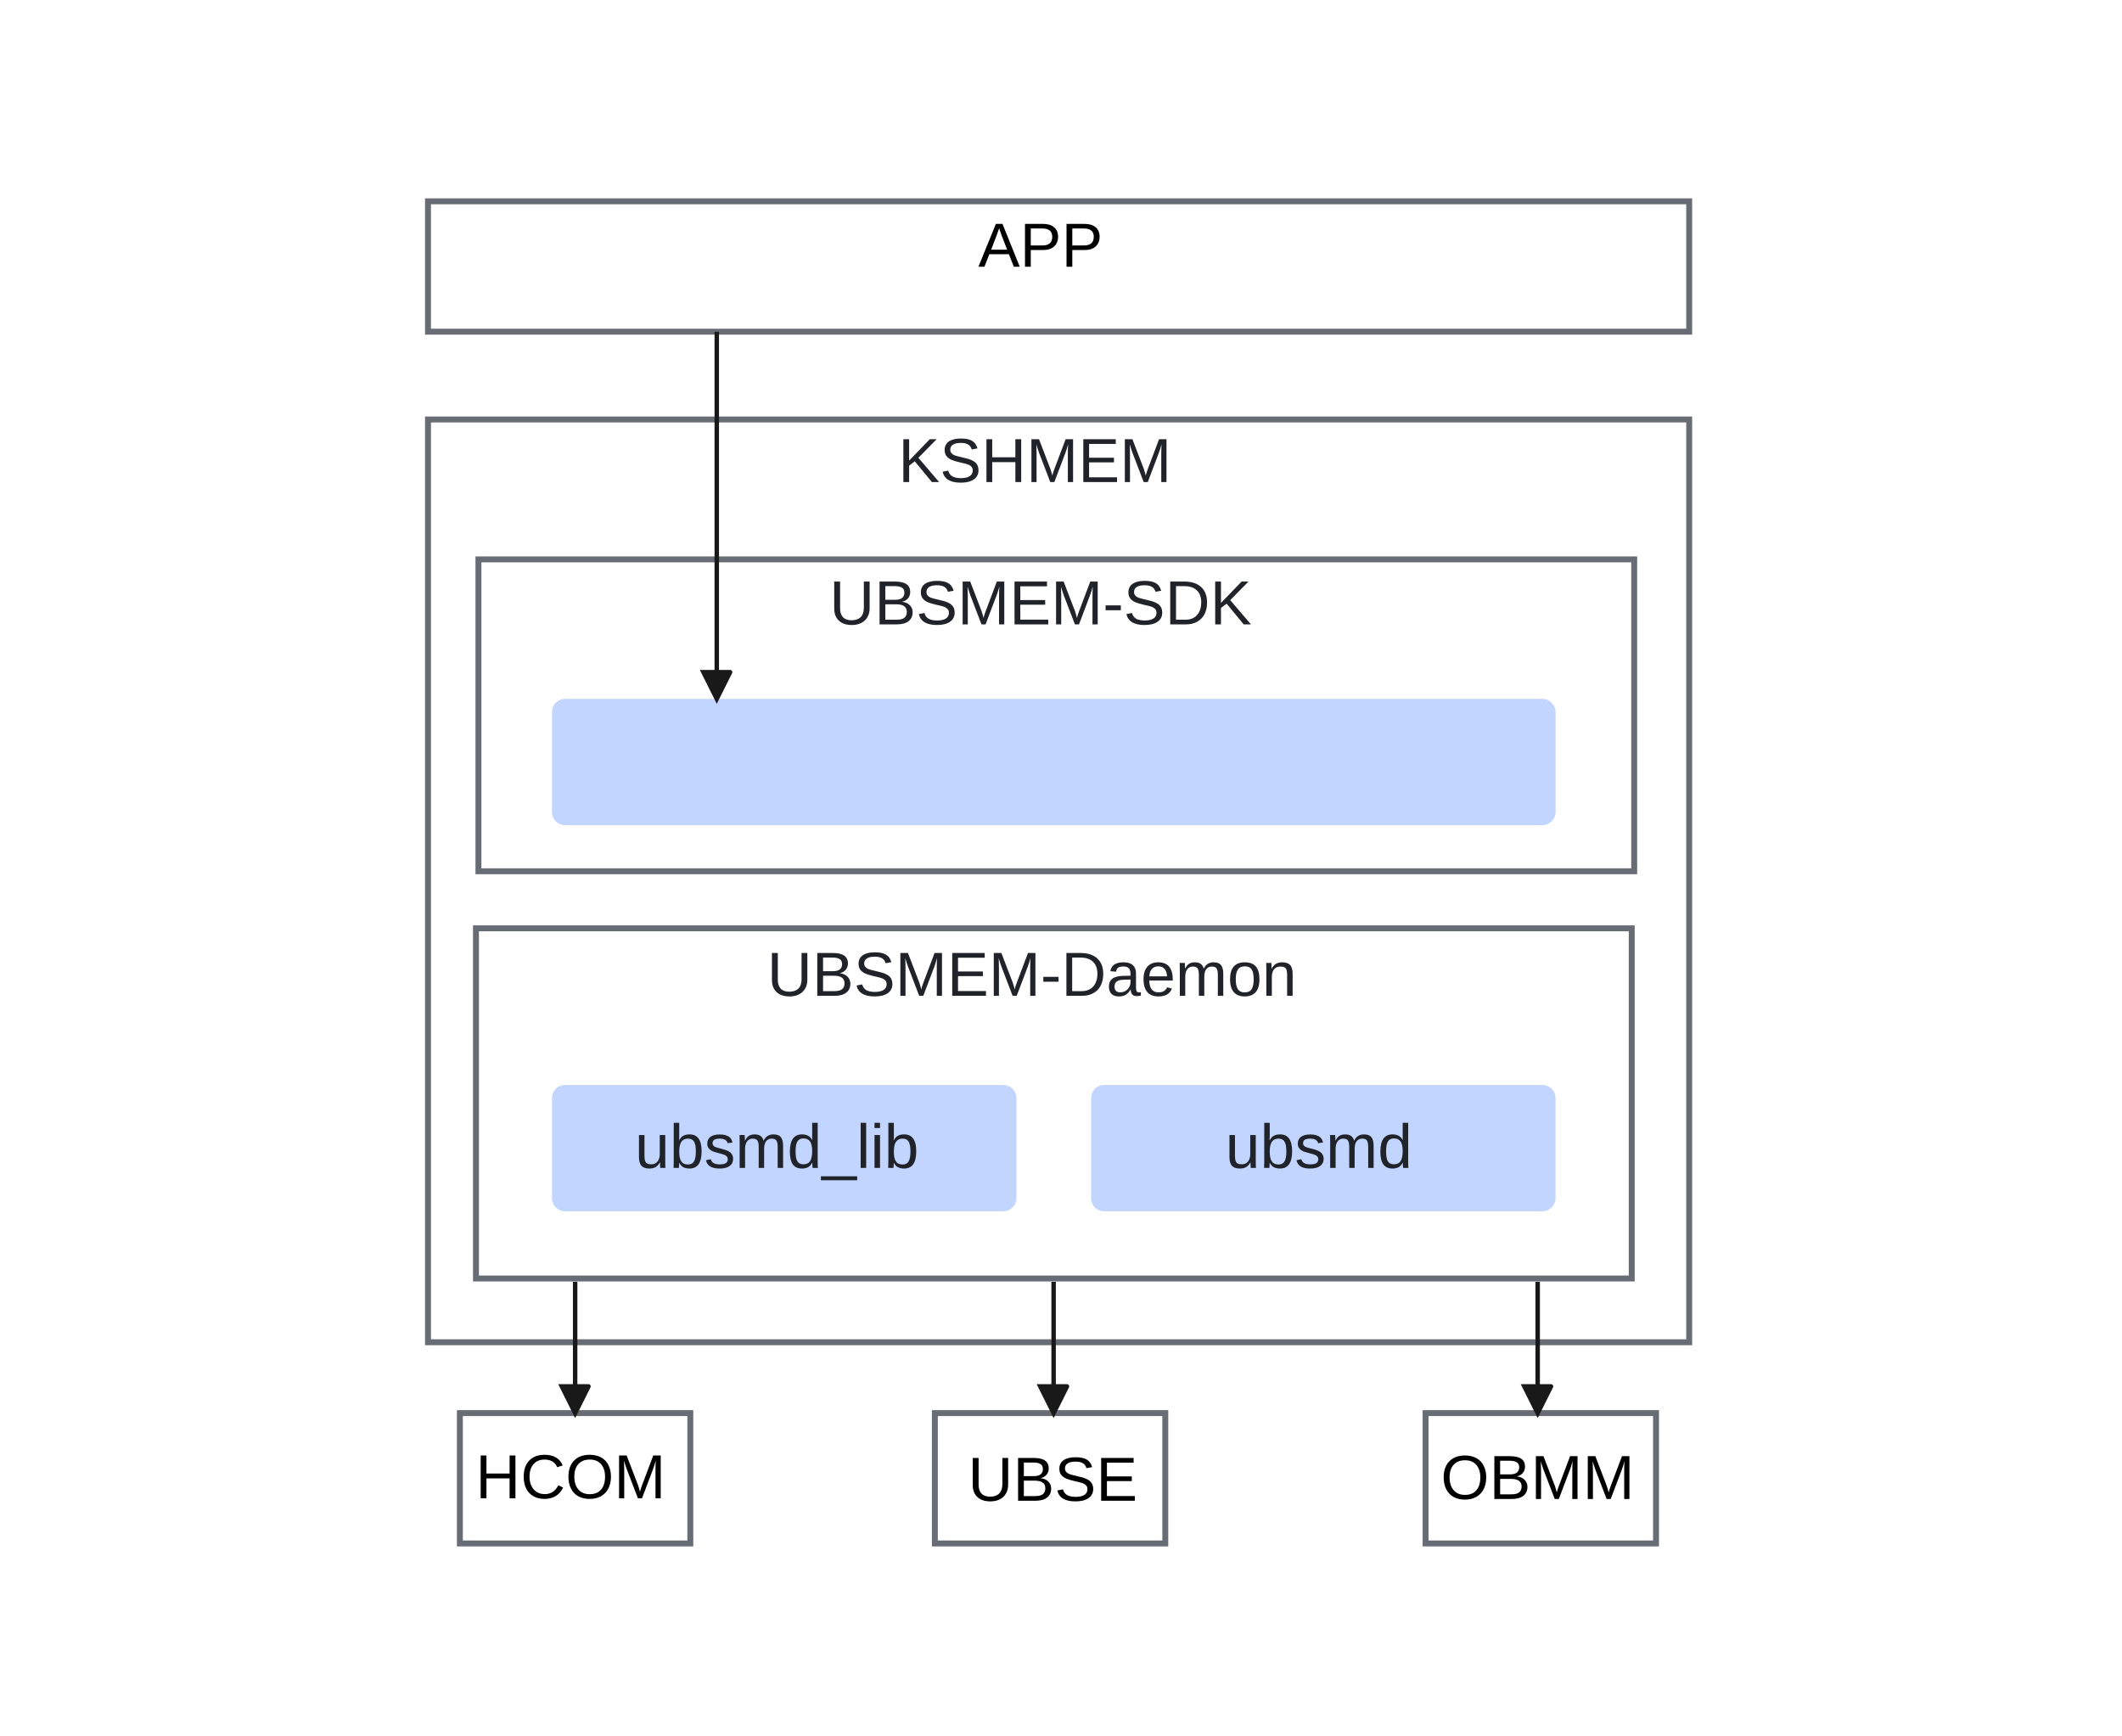
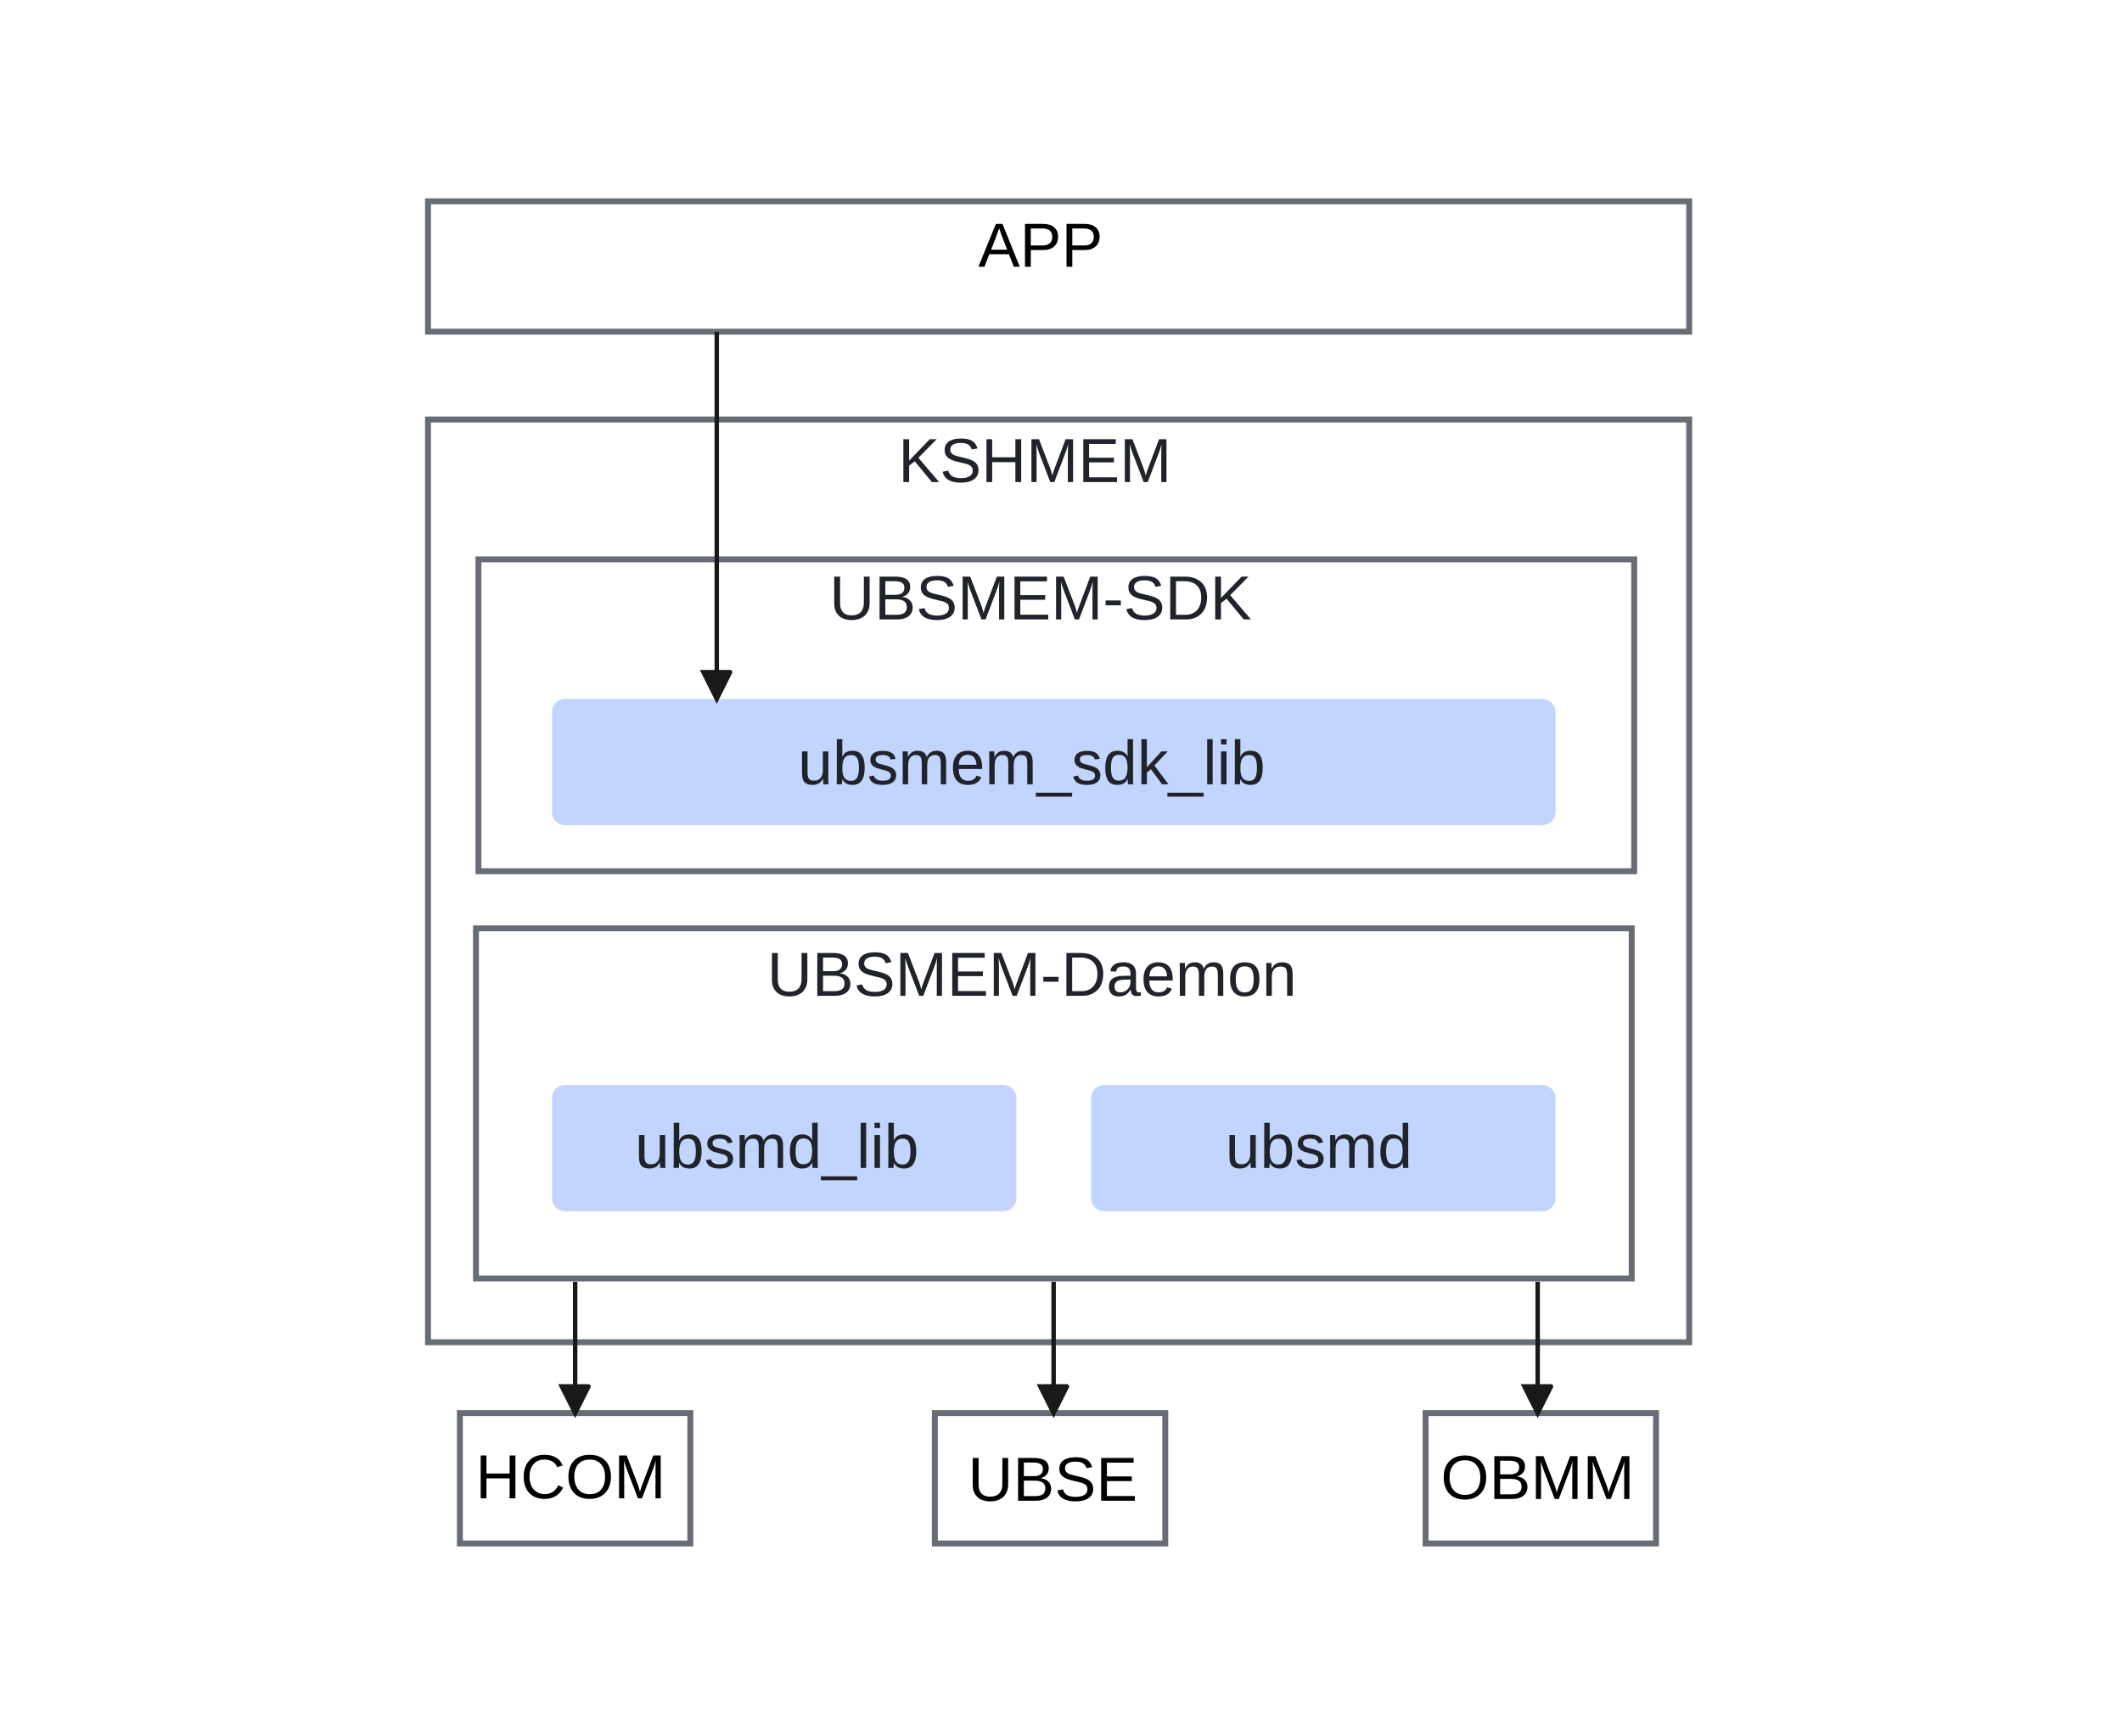
<svg xmlns="http://www.w3.org/2000/svg" width="477" height="390">
  <g>
    <g id="shape3">
-       <path id="svg_8" d="m96.209,301.685l283.5,0l0,-207.4l-283.5,0l0,207.4z" fill="none" stroke-width="1.333" stroke="#686d75" stroke-linecap="square" />
-       <text id="svg_9" x="96.209" y="94.841" font-size="10.50pt" font-family="Huawei Sans,PingFang SC,Mircrosoft YaHei,Arial" fill="#202329" xml:space="preserve">
-         <tspan id="svg_10" x="201.909" y="108.341">KSHMEM</tspan>
+       <path stroke-linecap="square" stroke="#686d75" stroke-width="1.333" fill="none" d="m96.209,301.685l283.5,0l0,-207.4l-283.5,0l0,207.4z" id="svg_8" />
+       <text xml:space="preserve" fill="#202329" font-family="Huawei Sans,PingFang SC,Mircrosoft YaHei,Arial" font-size="10.50pt" y="94.841" x="96.209" id="svg_9">
+         <tspan y="108.341" x="201.909" id="svg_10">KSHMEM</tspan>
      </text>
    </g>
-     <path id="svg_1" d="m5.5,5.894l467,0l0,380l-467,0l0,-380z" opacity="undefined" fill="none" />
+     <rect height="380" y="5.894" fill="none" x="5.5" width="467" id="svg_1" />
    <g id="shape1">
-       <path id="svg_2" d="m107.548,195.826l259.8,0l0,-70.1l-259.8,0l0,70.1z" fill="none" stroke-width="1.333" stroke="#686d75" stroke-linecap="square" />
-       <text id="svg_3" x="107.548" y="126.837" font-size="10.50pt" font-family="Huawei Sans,PingFang SC,Mircrosoft YaHei,Arial" fill="#202329" xml:space="preserve">
-         <tspan id="svg_4" x="186.448" y="140.337">UBSMEM-SDK</tspan>
+       <path stroke-linecap="square" stroke="#686d75" stroke-width="1.333" fill="none" d="m107.548,195.826l259.8,0l0,-70.1l-259.8,0l0,70.1z" id="svg_2" />
+       <text xml:space="preserve" fill="#202329" font-family="Huawei Sans,PingFang SC,Mircrosoft YaHei,Arial" font-size="10.50pt" y="125.726" x="107.548" id="svg_3">
+         <tspan y="139.226" x="186.448" id="svg_4">UBSMEM-SDK</tspan>
      </text>
    </g>
    <g id="shape2">
-       <text id="svg_6" x="127.972" y="162.074" font-size="10.50pt" font-family="Huawei Sans,PingFang SC,Mircrosoft YaHei,Arial" fill="#202329" xml:space="preserve">
-         <tspan id="svg_7" x="183.272" y="176.274">ubsmem_sdk_lib</tspan>
+       <path fill="#c2d5fe" d="m127.083,185.474l219.6,0c1.6,0 3,-1.3 3,-3l0,-22.4c0,-1.7 -1.4,-3 -3,-3l-219.6,0c-1.7,0 -3,1.3 -3,3l0,22.4c0,1.7 1.3,3 3,3z" fill-rule="nonzero" id="svg_5" />
+       <text xml:space="preserve" fill="#202329" font-family="Huawei Sans,PingFang SC,Mircrosoft YaHei,Arial" font-size="10.50pt" y="162.074" x="124.083" id="svg_6">
+         <tspan y="176.274" x="179.383" id="svg_7">ubsmem_sdk_lib</tspan>
      </text>
-       <path id="svg_5" fill-rule="nonzero" d="m127.083,185.474l219.6,0c1.6,0 3,-1.3 3,-3l0,-22.4c0,-1.7 -1.4,-3 -3,-3l-219.6,0c-1.7,0 -3,1.3 -3,3l0,22.4c0,1.7 1.3,3 3,3z" fill="#c2d5fe" />
    </g>
    <g id="shape12">
-       <path id="svg_34" d="m106.992,287.355l259.8,0l0,-78.7l-259.8,0l0,78.7z" fill="none" stroke-width="1.333" stroke="#686d75" stroke-linecap="square" />
-       <text id="svg_35" x="107.548" y="210.322" font-size="10.50pt" font-family="Huawei Sans,PingFang SC,Mircrosoft YaHei,Arial" fill="#202329" xml:space="preserve">
-         <tspan id="svg_36" x="172.448" y="223.822">UBSMEM-Daemon</tspan>
+       <path stroke-linecap="square" stroke="#686d75" stroke-width="1.333" fill="none" d="m106.992,287.355l259.8,0l0,-78.7l-259.8,0l0,78.7z" id="svg_34" />
+       <text xml:space="preserve" fill="#202329" font-family="Huawei Sans,PingFang SC,Mircrosoft YaHei,Arial" font-size="10.50pt" y="210.322" x="107.548" id="svg_35">
+         <tspan y="223.822" x="172.448" id="svg_36">UBSMEM-Daemon</tspan>
      </text>
    </g>
    <g id="shape6">
-       <path id="svg_17" d="m96.209,74.548l283.5,0l0,-29.3l-283.5,0l0,29.3z" fill="none" stroke-width="1.333" stroke="#686d75" stroke-linecap="square" />
-       <text id="svg_18" x="96.209" y="45.248" font-size="10.50pt" font-family="Huawei Sans,PingFang SC,Mircrosoft YaHei,Arial" fill="#000000" xml:space="preserve">
-         <tspan id="svg_19" x="219.909" y="59.948">APP</tspan>
+       <path stroke-linecap="square" stroke="#686d75" stroke-width="1.333" fill="none" d="m96.209,74.548l283.5,0l0,-29.3l-283.5,0l0,29.3z" id="svg_17" />
+       <text xml:space="preserve" fill="#000000" font-family="Huawei Sans,PingFang SC,Mircrosoft YaHei,Arial" font-size="10.50pt" y="45.248" x="96.209" id="svg_18">
+         <tspan y="59.948" x="219.909" id="svg_19">APP</tspan>
      </text>
    </g>
    <g id="shape7">
-       <path id="svg_20" d="m161.12,151.075l0,-76.5" fill="none" stroke="#191919" />
-       <path id="svg_21" d="m164.12,151.075l-3,6l-3,-6l6,0" fill="#191919" stroke="#191919" stroke-linecap="round" />
+       <path stroke="#191919" fill="none" d="m161.12,151.075l0,-76.5" id="svg_20" />
+       <path stroke-linecap="round" stroke="#191919" fill="#191919" d="m164.12,151.075l-3,6l-3,-6l6,0" id="svg_21" />
    </g>
    <g id="shape8">
-       <path id="svg_22" d="m103.376,346.91l51.8,0l0,-29.3l-51.8,0l0,29.3z" fill="none" stroke-width="1.333" stroke="#686d75" stroke-linecap="square" />
-       <text id="svg_23" x="108.495" y="322.054" font-size="10.50pt" font-family="Huawei Sans,PingFang SC,Mircrosoft YaHei,Arial" fill="#000000" xml:space="preserve">
-         <tspan id="svg_24" x="106.895" y="336.754">HCOM</tspan>
+       <path stroke-linecap="square" stroke="#686d75" stroke-width="1.333" fill="none" d="m103.376,346.91l51.8,0l0,-29.3l-51.8,0l0,29.3z" id="svg_22" />
+       <text xml:space="preserve" fill="#000000" font-family="Huawei Sans,PingFang SC,Mircrosoft YaHei,Arial" font-size="10.50pt" y="322.054" x="108.495" id="svg_23">
+         <tspan y="336.754" x="106.895" id="svg_24">HCOM</tspan>
      </text>
    </g>
    <g id="shape9">
-       <path id="svg_25" d="m210.144,346.91l51.8,0l0,-29.3l-51.8,0l0,29.3z" fill="none" stroke-width="1.333" stroke="#686d75" stroke-linecap="square" />
-       <text id="svg_26" x="213.687" y="322.61" font-size="10.50pt" font-family="Huawei Sans,PingFang SC,Mircrosoft YaHei,Arial" fill="#000000" xml:space="preserve">
-         <tspan id="svg_27" x="217.587" y="337.31">UBSE</tspan>
+       <path stroke-linecap="square" stroke="#686d75" stroke-width="1.333" fill="none" d="m210.144,346.91l51.8,0l0,-29.3l-51.8,0l0,29.3z" id="svg_25" />
+       <text xml:space="preserve" fill="#000000" font-family="Huawei Sans,PingFang SC,Mircrosoft YaHei,Arial" font-size="10.50pt" y="322.61" x="213.687" id="svg_26">
+         <tspan y="337.31" x="217.587" id="svg_27">UBSE</tspan>
      </text>
    </g>
    <g id="shape10">
-       <path id="svg_28" d="m320.455,346.91l51.8,0l0,-29.3l-51.8,0l0,29.3z" fill="none" stroke-width="1.333" stroke="#686d75" stroke-linecap="square" />
-       <text id="svg_29" x="326.361" y="322.61" font-size="10.50pt" font-family="Huawei Sans,PingFang SC,Mircrosoft YaHei,Arial" fill="#000000" xml:space="preserve">
-         <tspan id="svg_30" x="323.867" y="336.916">OBMM</tspan>
+       <path stroke-linecap="square" stroke="#686d75" stroke-width="1.333" fill="none" d="m320.455,346.91l51.8,0l0,-29.3l-51.8,0l0,29.3z" id="svg_28" />
+       <text xml:space="preserve" fill="#000000" font-family="Huawei Sans,PingFang SC,Mircrosoft YaHei,Arial" font-size="10.50pt" y="322.61" x="326.361" id="svg_29">
+         <tspan y="336.916" x="323.867" id="svg_30">OBMM</tspan>
      </text>
    </g>
    <g id="shape13">
-       <path id="svg_37" d="m129.286,311.61l0,-23.5" fill="none" stroke="#191919" />
-       <path id="svg_38" d="m132.286,311.61l-3,6l-3,-6l6,0" fill="#191919" stroke="#191919" stroke-linecap="round" />
+       <path stroke="#191919" fill="none" d="m129.286,311.61l0,-23.5" id="svg_37" />
+       <path stroke-linecap="round" stroke="#191919" fill="#191919" d="m132.286,311.61l-3,6l-3,-6l6,0" id="svg_38" />
    </g>
    <g id="shape14">
-       <path id="svg_39" d="m236.841,311.61l0,-23.5" fill="none" stroke="#191919" />
-       <path id="svg_40" d="m239.841,311.61l-3,6l-3,-6l6,0" fill="#191919" stroke="#191919" stroke-linecap="round" />
+       <path stroke="#191919" fill="none" d="m236.841,311.61l0,-23.5" id="svg_39" />
+       <path stroke-linecap="round" stroke="#191919" fill="#191919" d="m239.841,311.61l-3,6l-3,-6l6,0" id="svg_40" />
    </g>
    <g id="shape16">
-       <path id="svg_43" d="m345.652,311.61l0,-23.5" fill="none" stroke="#191919" />
-       <path id="svg_44" d="m348.652,311.61l-3,6l-3,-6l6,0" fill="#191919" stroke="#191919" stroke-linecap="round" />
+       <path stroke="#191919" fill="none" d="m345.652,311.61l0,-23.5" id="svg_43" />
+       <path stroke-linecap="round" stroke="#191919" fill="#191919" d="m348.652,311.61l-3,6l-3,-6l6,0" id="svg_44" />
    </g>
    <g id="shape5">
-       <path id="svg_14" fill-rule="nonzero" d="m248.264,272.255l98.4,0c1.7,0 3,-1.3 3,-3l0,-22.4c0,-1.7 -1.3,-3 -3,-3l-98.4,0c-1.7,0 -3,1.3 -3,3l0,22.4c0,1.7 1.3,3 3,3z" fill="#c2d5fe" />
-       <text id="svg_15" x="250.264" y="248.3" font-size="10.50pt" font-family="Huawei Sans,PingFang SC,Mircrosoft YaHei,Arial" fill="#202329" xml:space="preserve">
-         <tspan id="svg_16" x="275.464" y="262.5">ubsmd</tspan>
+       <path fill="#c2d5fe" d="m248.264,272.255l98.4,0c1.7,0 3,-1.3 3,-3l0,-22.4c0,-1.7 -1.3,-3 -3,-3l-98.4,0c-1.7,0 -3,1.3 -3,3l0,22.4c0,1.7 1.3,3 3,3z" fill-rule="nonzero" id="svg_14" />
+       <text xml:space="preserve" fill="#202329" font-family="Huawei Sans,PingFang SC,Mircrosoft YaHei,Arial" font-size="10.50pt" y="248.3" x="250.264" id="svg_15">
+         <tspan y="262.5" x="275.464" id="svg_16">ubsmd</tspan>
      </text>
    </g>
    <g id="shape4">
-       <path id="svg_11" fill-rule="nonzero" d="m127.083,272.255l98.4,0c1.7,0 3,-1.3 3,-3l0,-22.4c0,-1.7 -1.3,-3 -3,-3l-98.4,0c-1.7,0 -3,1.3 -3,3l0,22.4c0,1.7 1.3,3 3,3z" fill="#c2d5fe" />
-       <text id="svg_12" x="128.528" y="248.3" font-size="10.50pt" font-family="Huawei Sans,PingFang SC,Mircrosoft YaHei,Arial" fill="#202329" xml:space="preserve">
-         <tspan id="svg_13" x="142.728" y="262.5">ubsmd_lib</tspan>
+       <path fill="#c2d5fe" d="m127.083,272.255l98.4,0c1.7,0 3,-1.3 3,-3l0,-22.4c0,-1.7 -1.3,-3 -3,-3l-98.4,0c-1.7,0 -3,1.3 -3,3l0,22.4c0,1.7 1.3,3 3,3z" fill-rule="nonzero" id="svg_11" />
+       <text xml:space="preserve" fill="#202329" font-family="Huawei Sans,PingFang SC,Mircrosoft YaHei,Arial" font-size="10.50pt" y="248.3" x="128.528" id="svg_12">
+         <tspan y="262.5" x="142.728" id="svg_13">ubsmd_lib</tspan>
      </text>
    </g>
  </g>
</svg>
